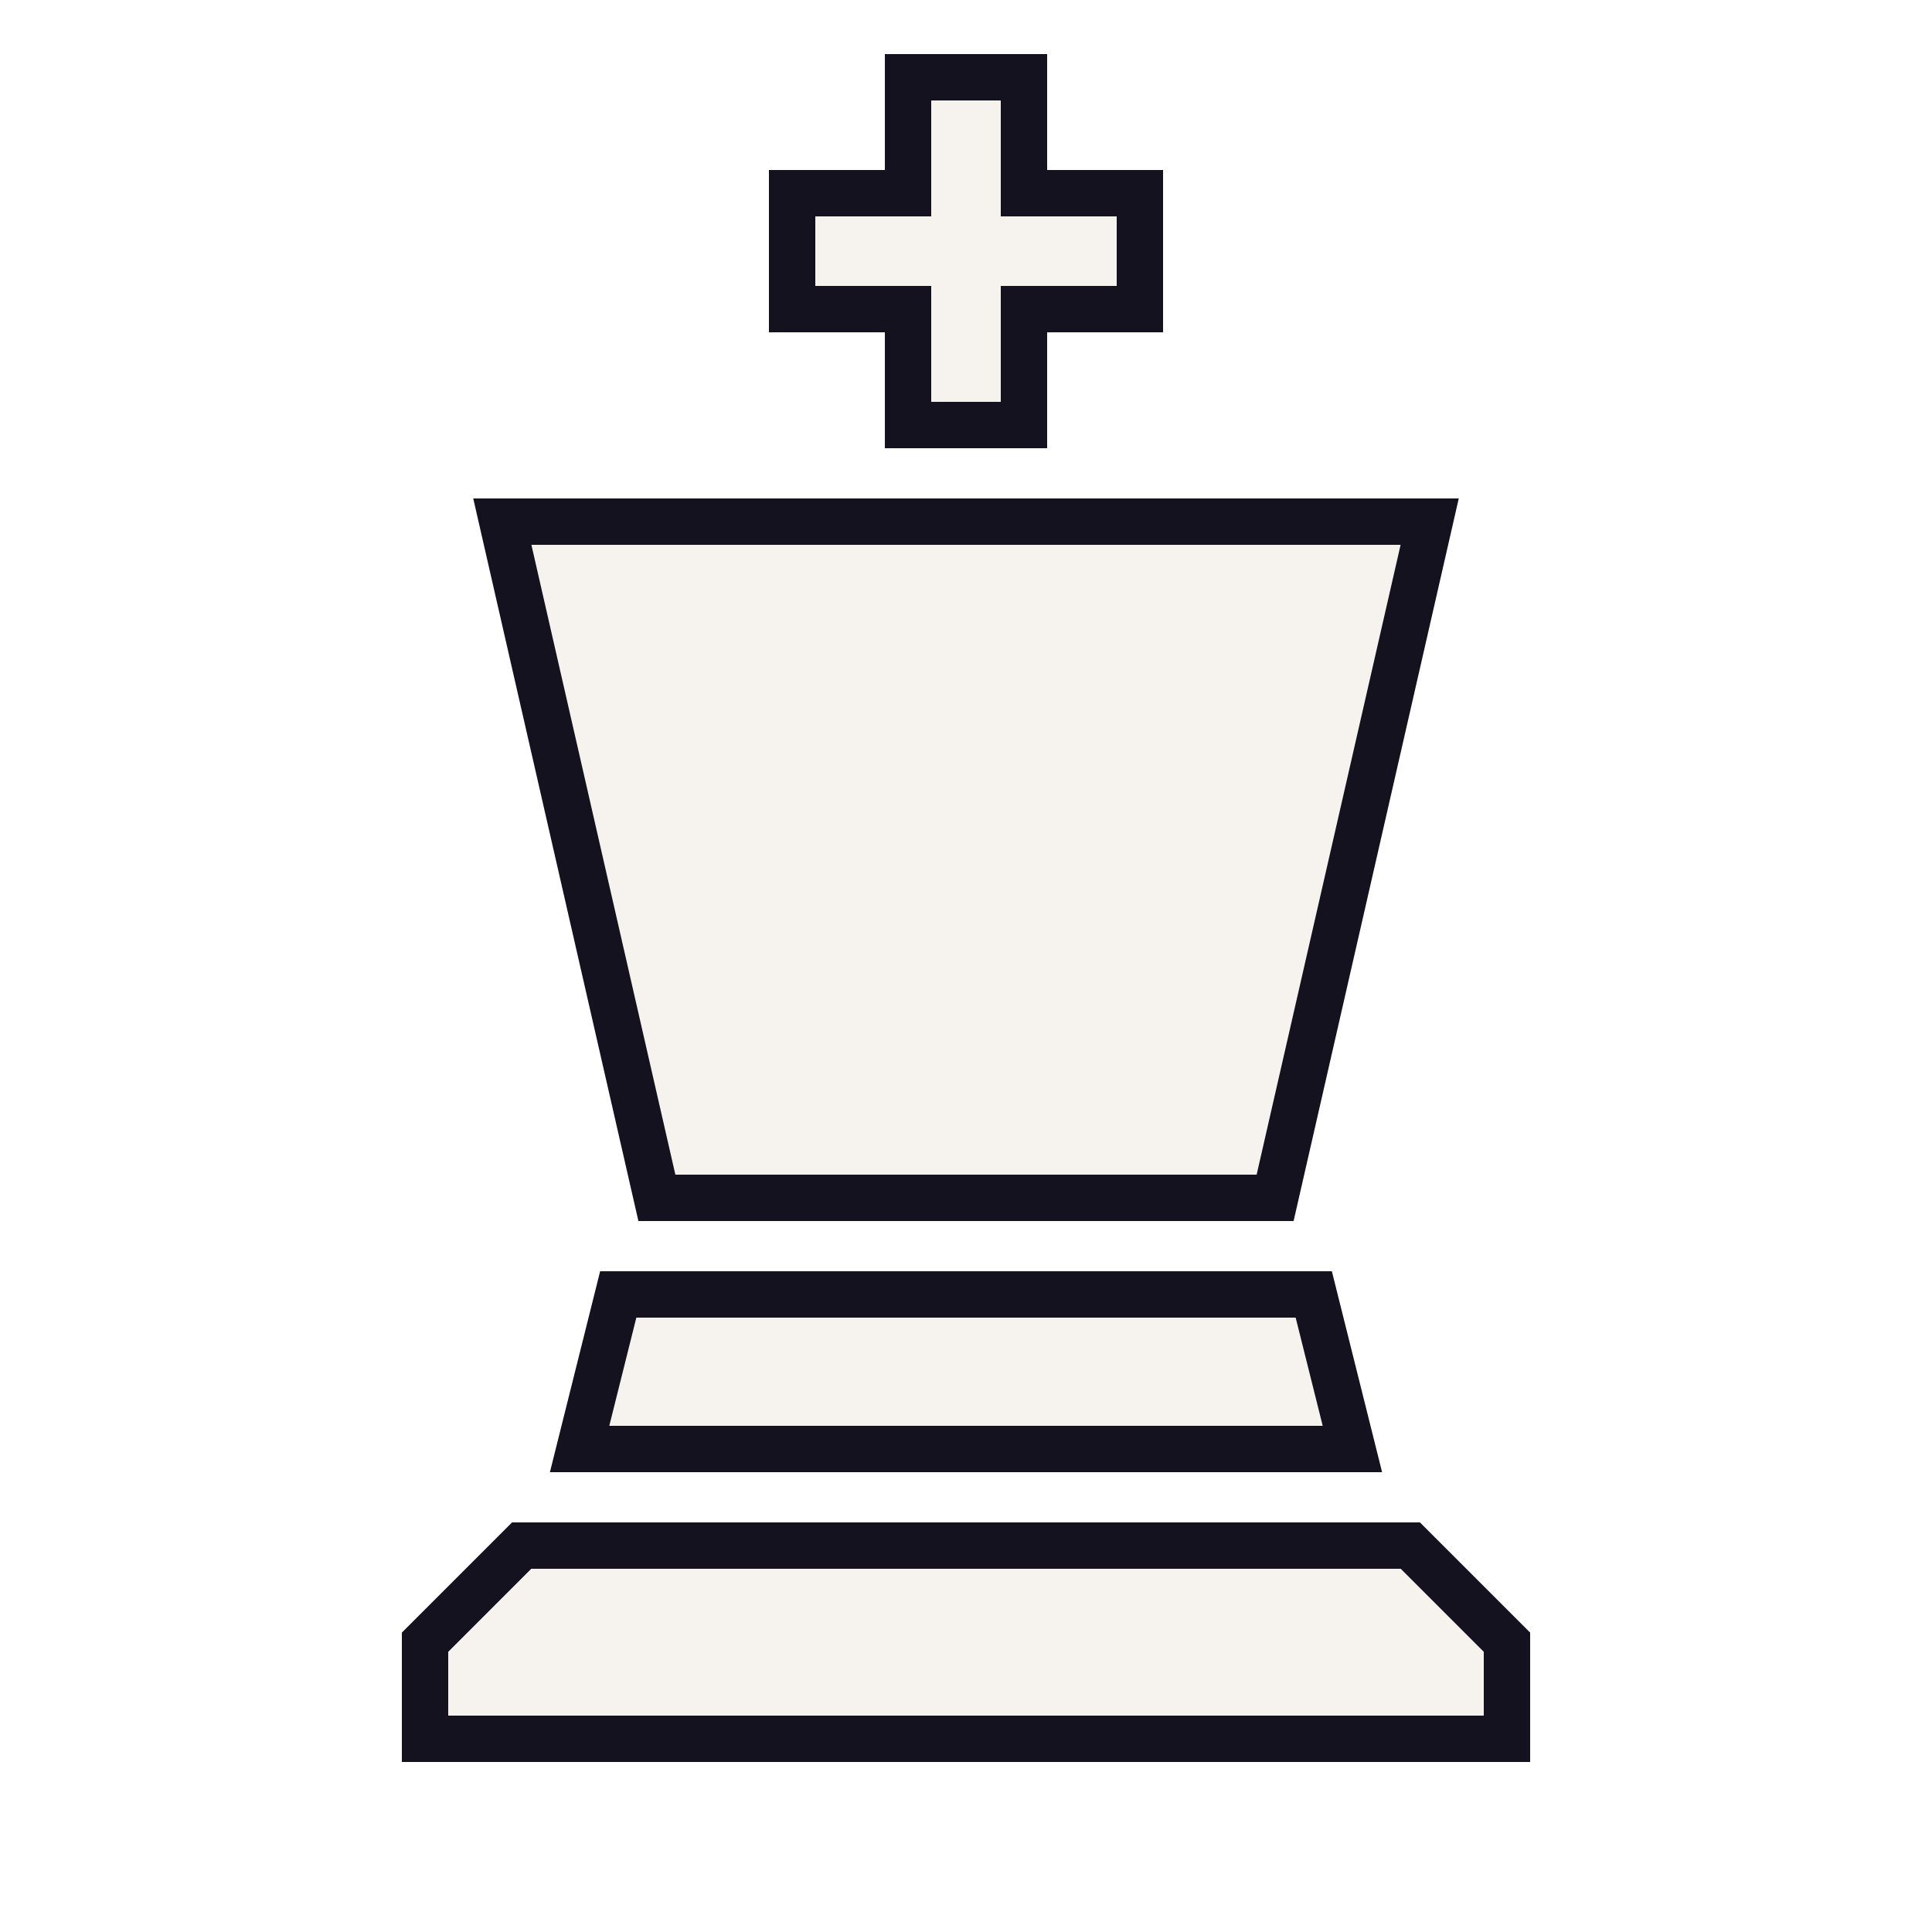
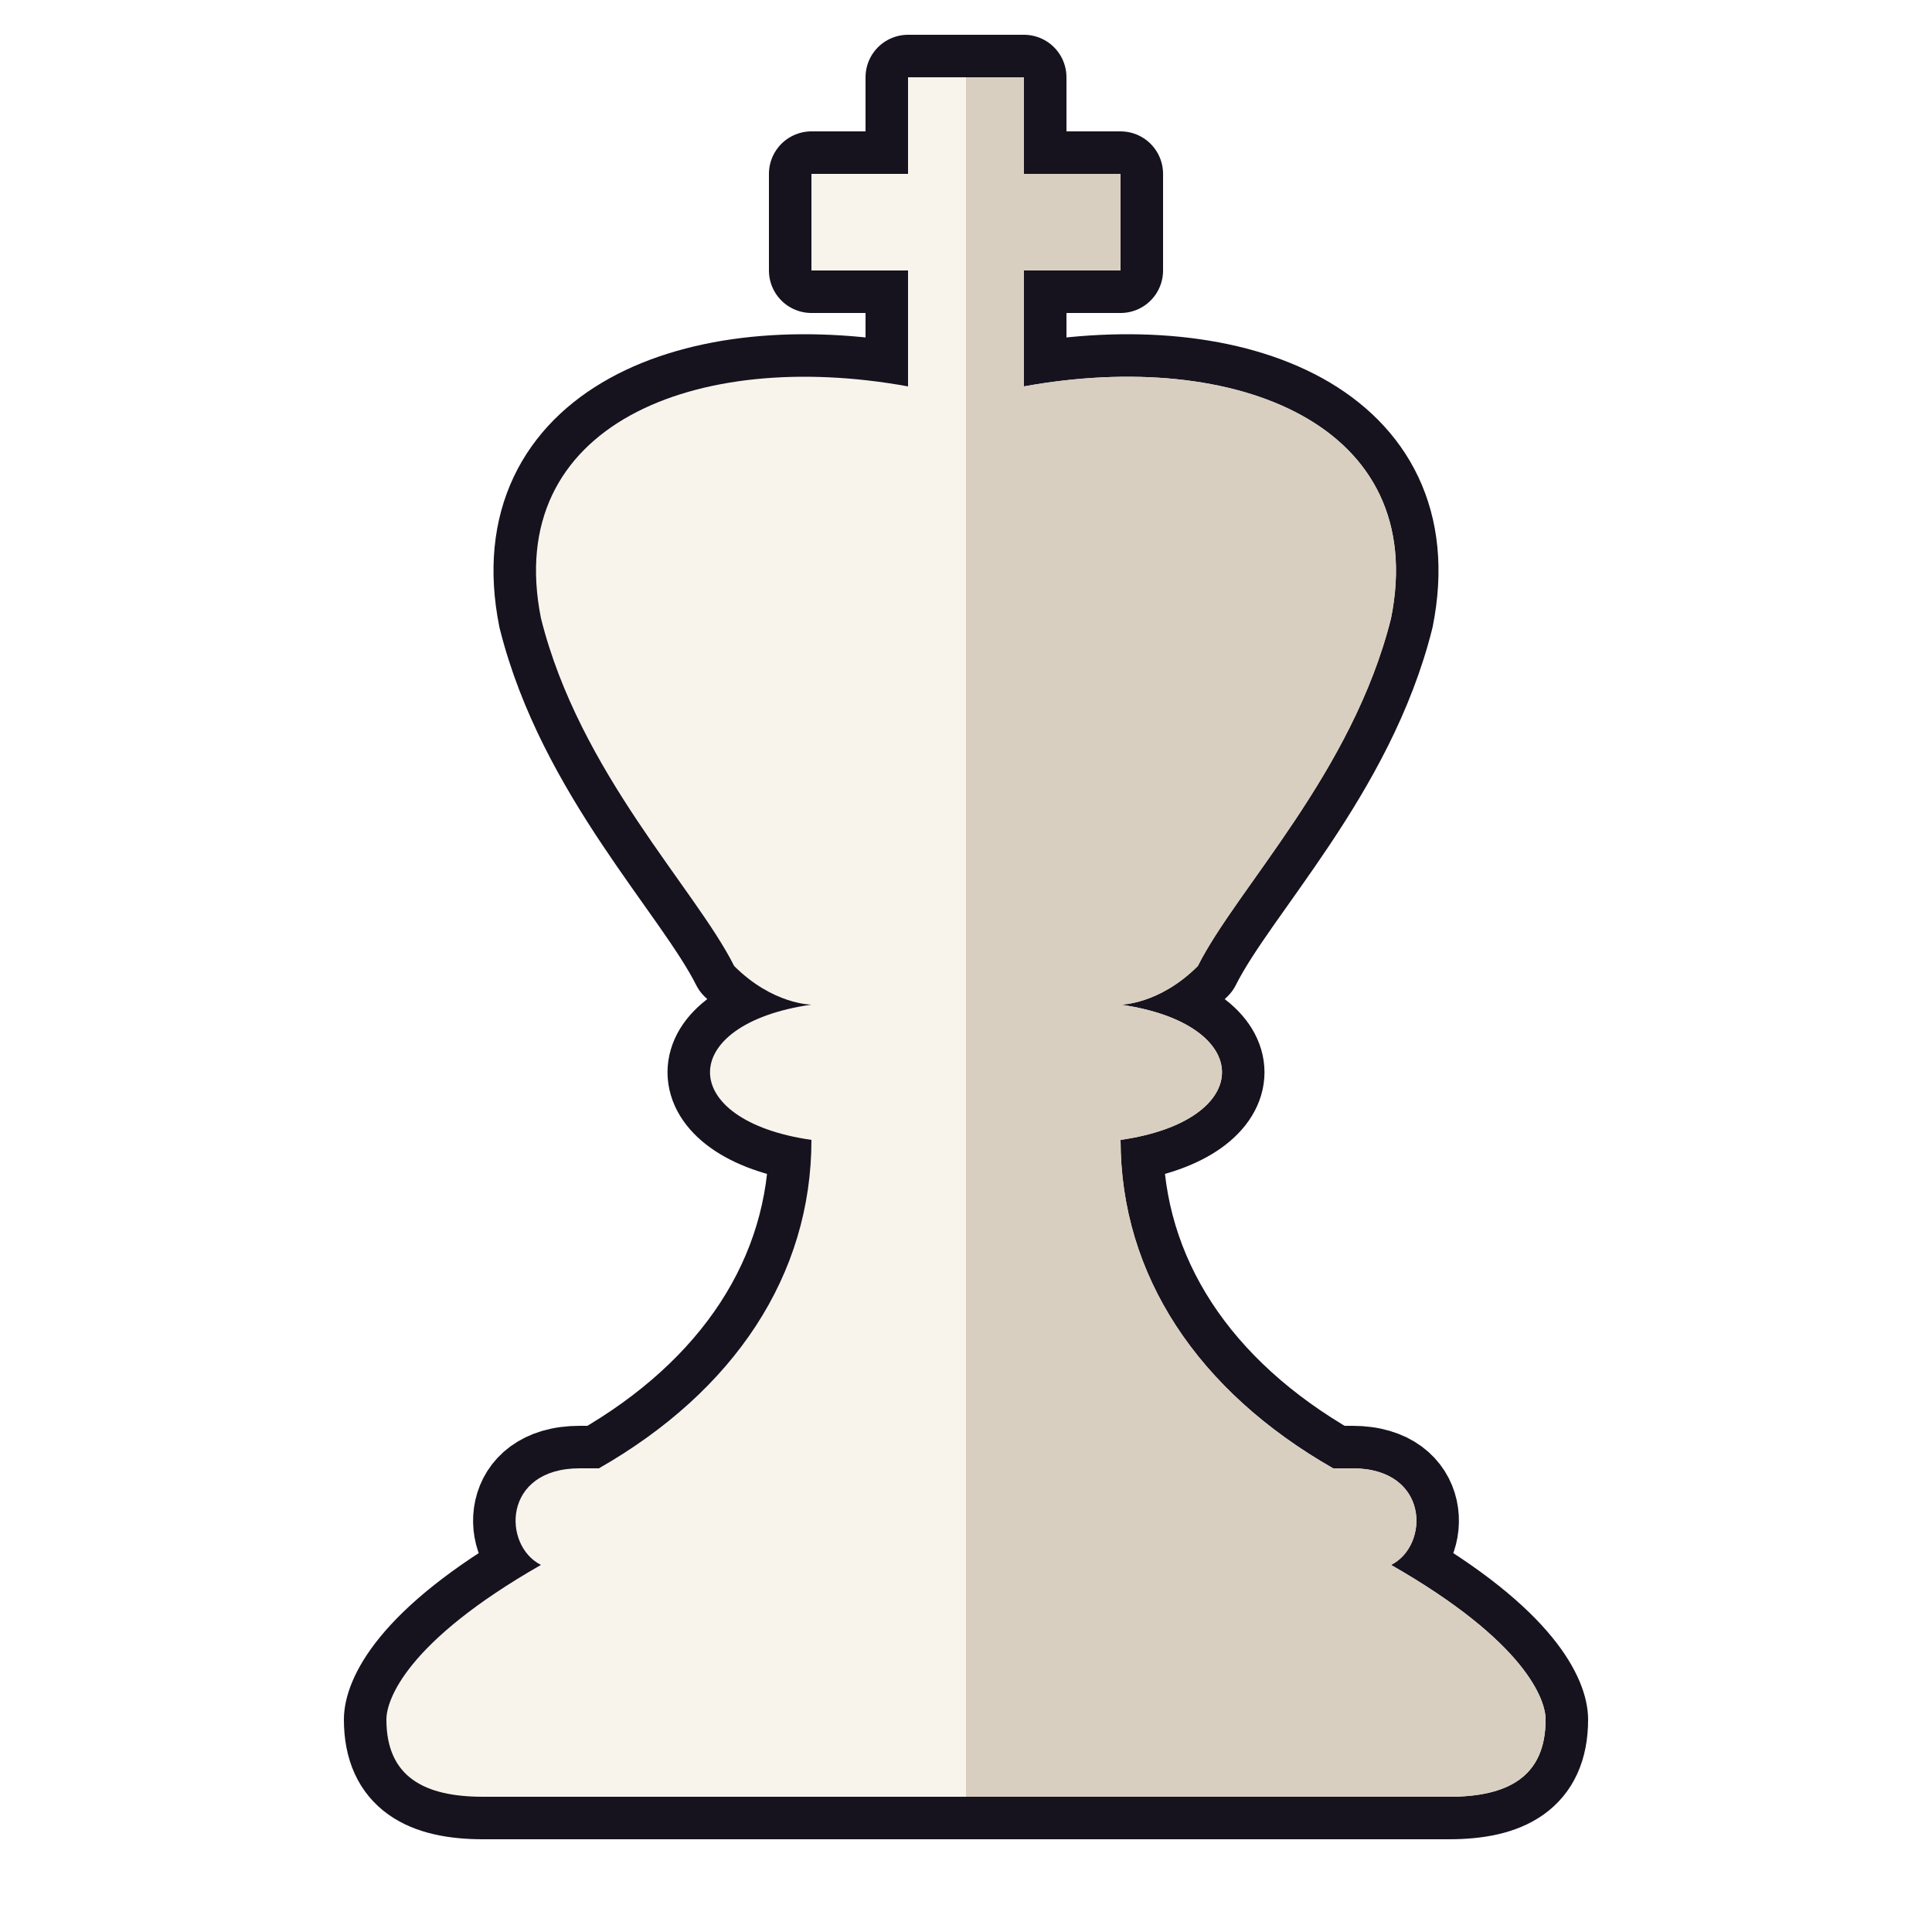
<svg xmlns="http://www.w3.org/2000/svg" viewBox="0 0 100 100">
-   <path d="M47 4L53 4L53 10L59 10L59 16L53 16L53 22L47 22L47 16L41 16L41 10L47 10Z M26 27L74 27L66 62L34 62Z M32 67L68 67L70 75L30 75Z M22 90L78 90L78 85L73 80L27 80L22 85Z" fill="#f6f3ee" fill-rule="evenodd" stroke="#14121f" stroke-width="2.4" stroke-linejoin="miter" />
+   <clipPath id="c">
+     <path d="M50 4L53 4L53 9L58 9L58 14L53 14L53 20C64 18 74 22 72 32C70 40 64 46 62 50C60 52 58 52 58 52C65 53 65 58 58 59C58 66 62 72 69 76L70 76C74 76 74 80 72 81C79 85 80 88 80 89C80 92 78 93 75 93L50 93L25 93C22 93 20 92 20 89C20 88 21 85 28 81C26 80 26 76 30 76L31 76C38 72 42 66 42 59C35 58 35 53 42 52C42 52 40 52 38 50C36 46 30 40 28 32C26 22 36 18 47 20L47 14L42 14L42 9L47 9L47 4L50 4Z" />
+   </clipPath>
+   <path d="M50 4L53 4L53 9L58 9L58 14L53 14L53 20C64 18 74 22 72 32C70 40 64 46 62 50C60 52 58 52 58 52C65 53 65 58 58 59C58 66 62 72 69 76L70 76C74 76 74 80 72 81C79 85 80 88 80 89C80 92 78 93 75 93L50 93L25 93C22 93 20 92 20 89C20 88 21 85 28 81C26 80 26 76 30 76L31 76C38 72 42 66 42 59C35 58 35 53 42 52C42 52 40 52 38 50C36 46 30 40 28 32C26 22 36 18 47 20L47 14L42 14L42 9L47 9L47 4L50 4Z" stroke="#16131f" stroke-width="4.4" stroke-linejoin="round" />
+   <path d="M50 4L53 4L53 9L58 9L58 14L53 14L53 20C64 18 74 22 72 32C70 40 64 46 62 50C60 52 58 52 58 52C65 53 65 58 58 59C58 66 62 72 69 76L70 76C74 76 74 80 72 81C79 85 80 88 80 89C80 92 78 93 75 93L50 93L25 93C22 93 20 92 20 89C20 88 21 85 28 81C26 80 26 76 30 76L31 76C38 72 42 66 42 59C35 58 35 53 42 52C42 52 40 52 38 50C36 46 30 40 28 32C26 22 36 18 47 20L47 14L42 14L42 9L47 9L47 4L50 4Z" fill="#f8f4ec" />
+   <rect x="50" width="50" height="100" fill="#d8cfc1" clip-path="url(#c)" />
</svg>
